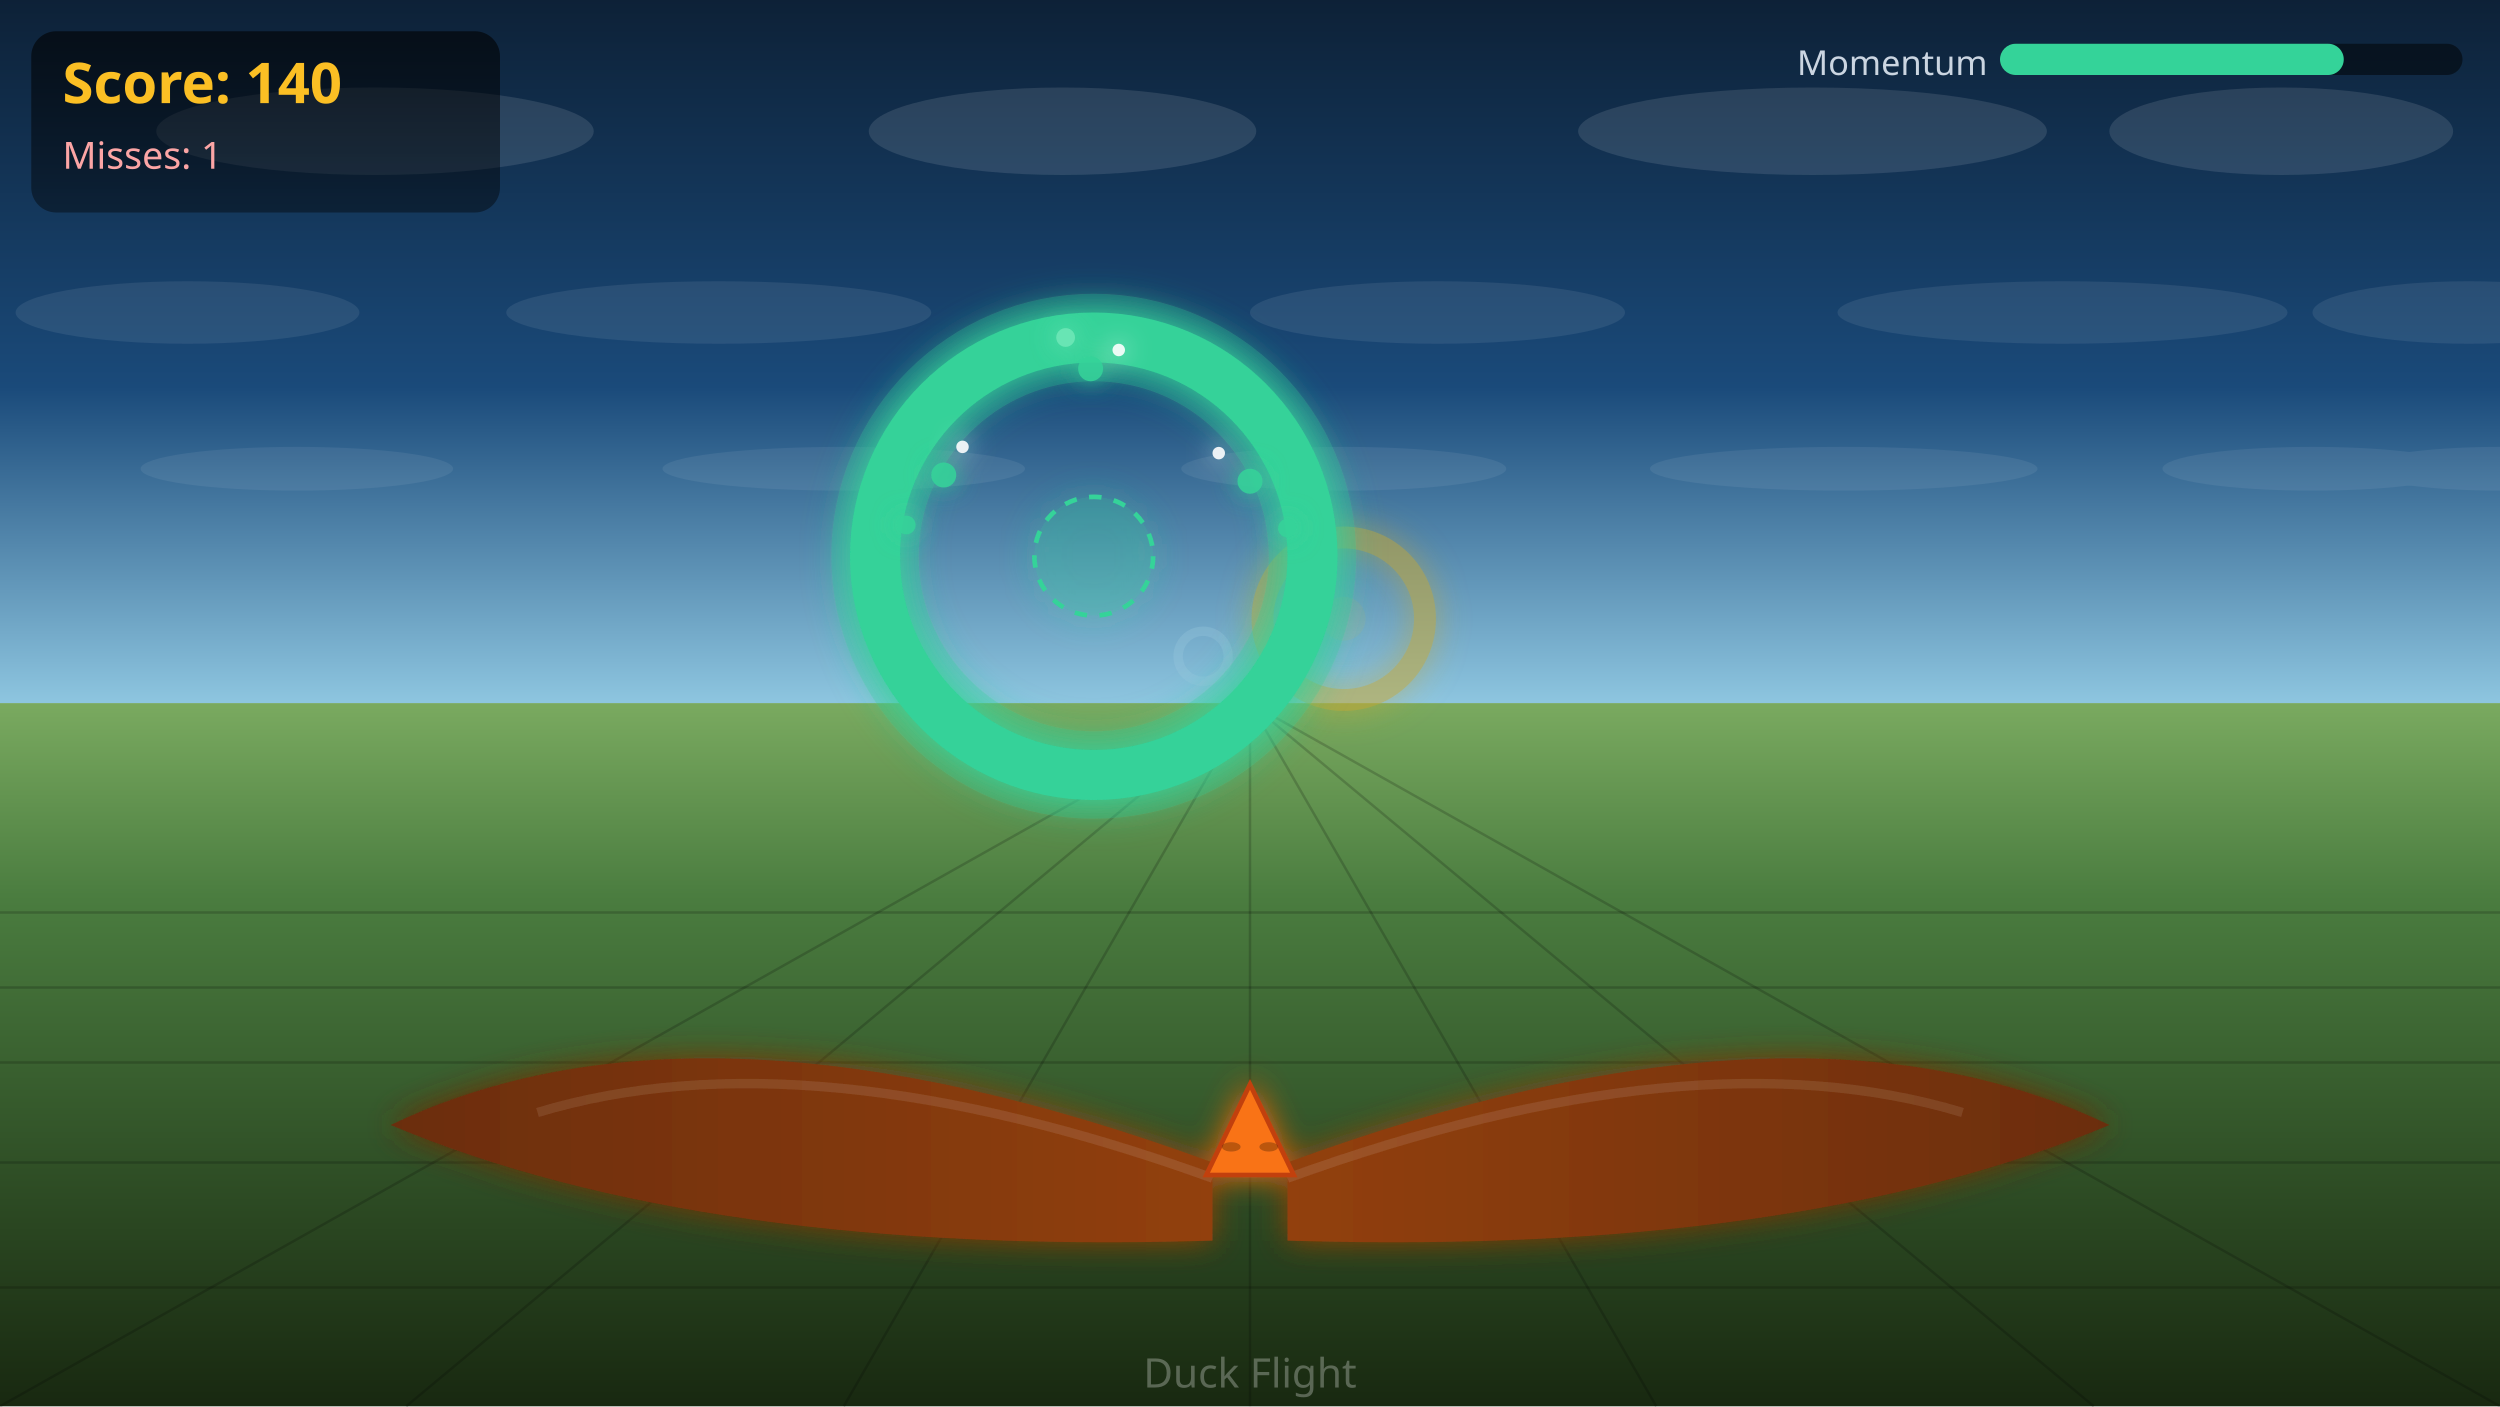
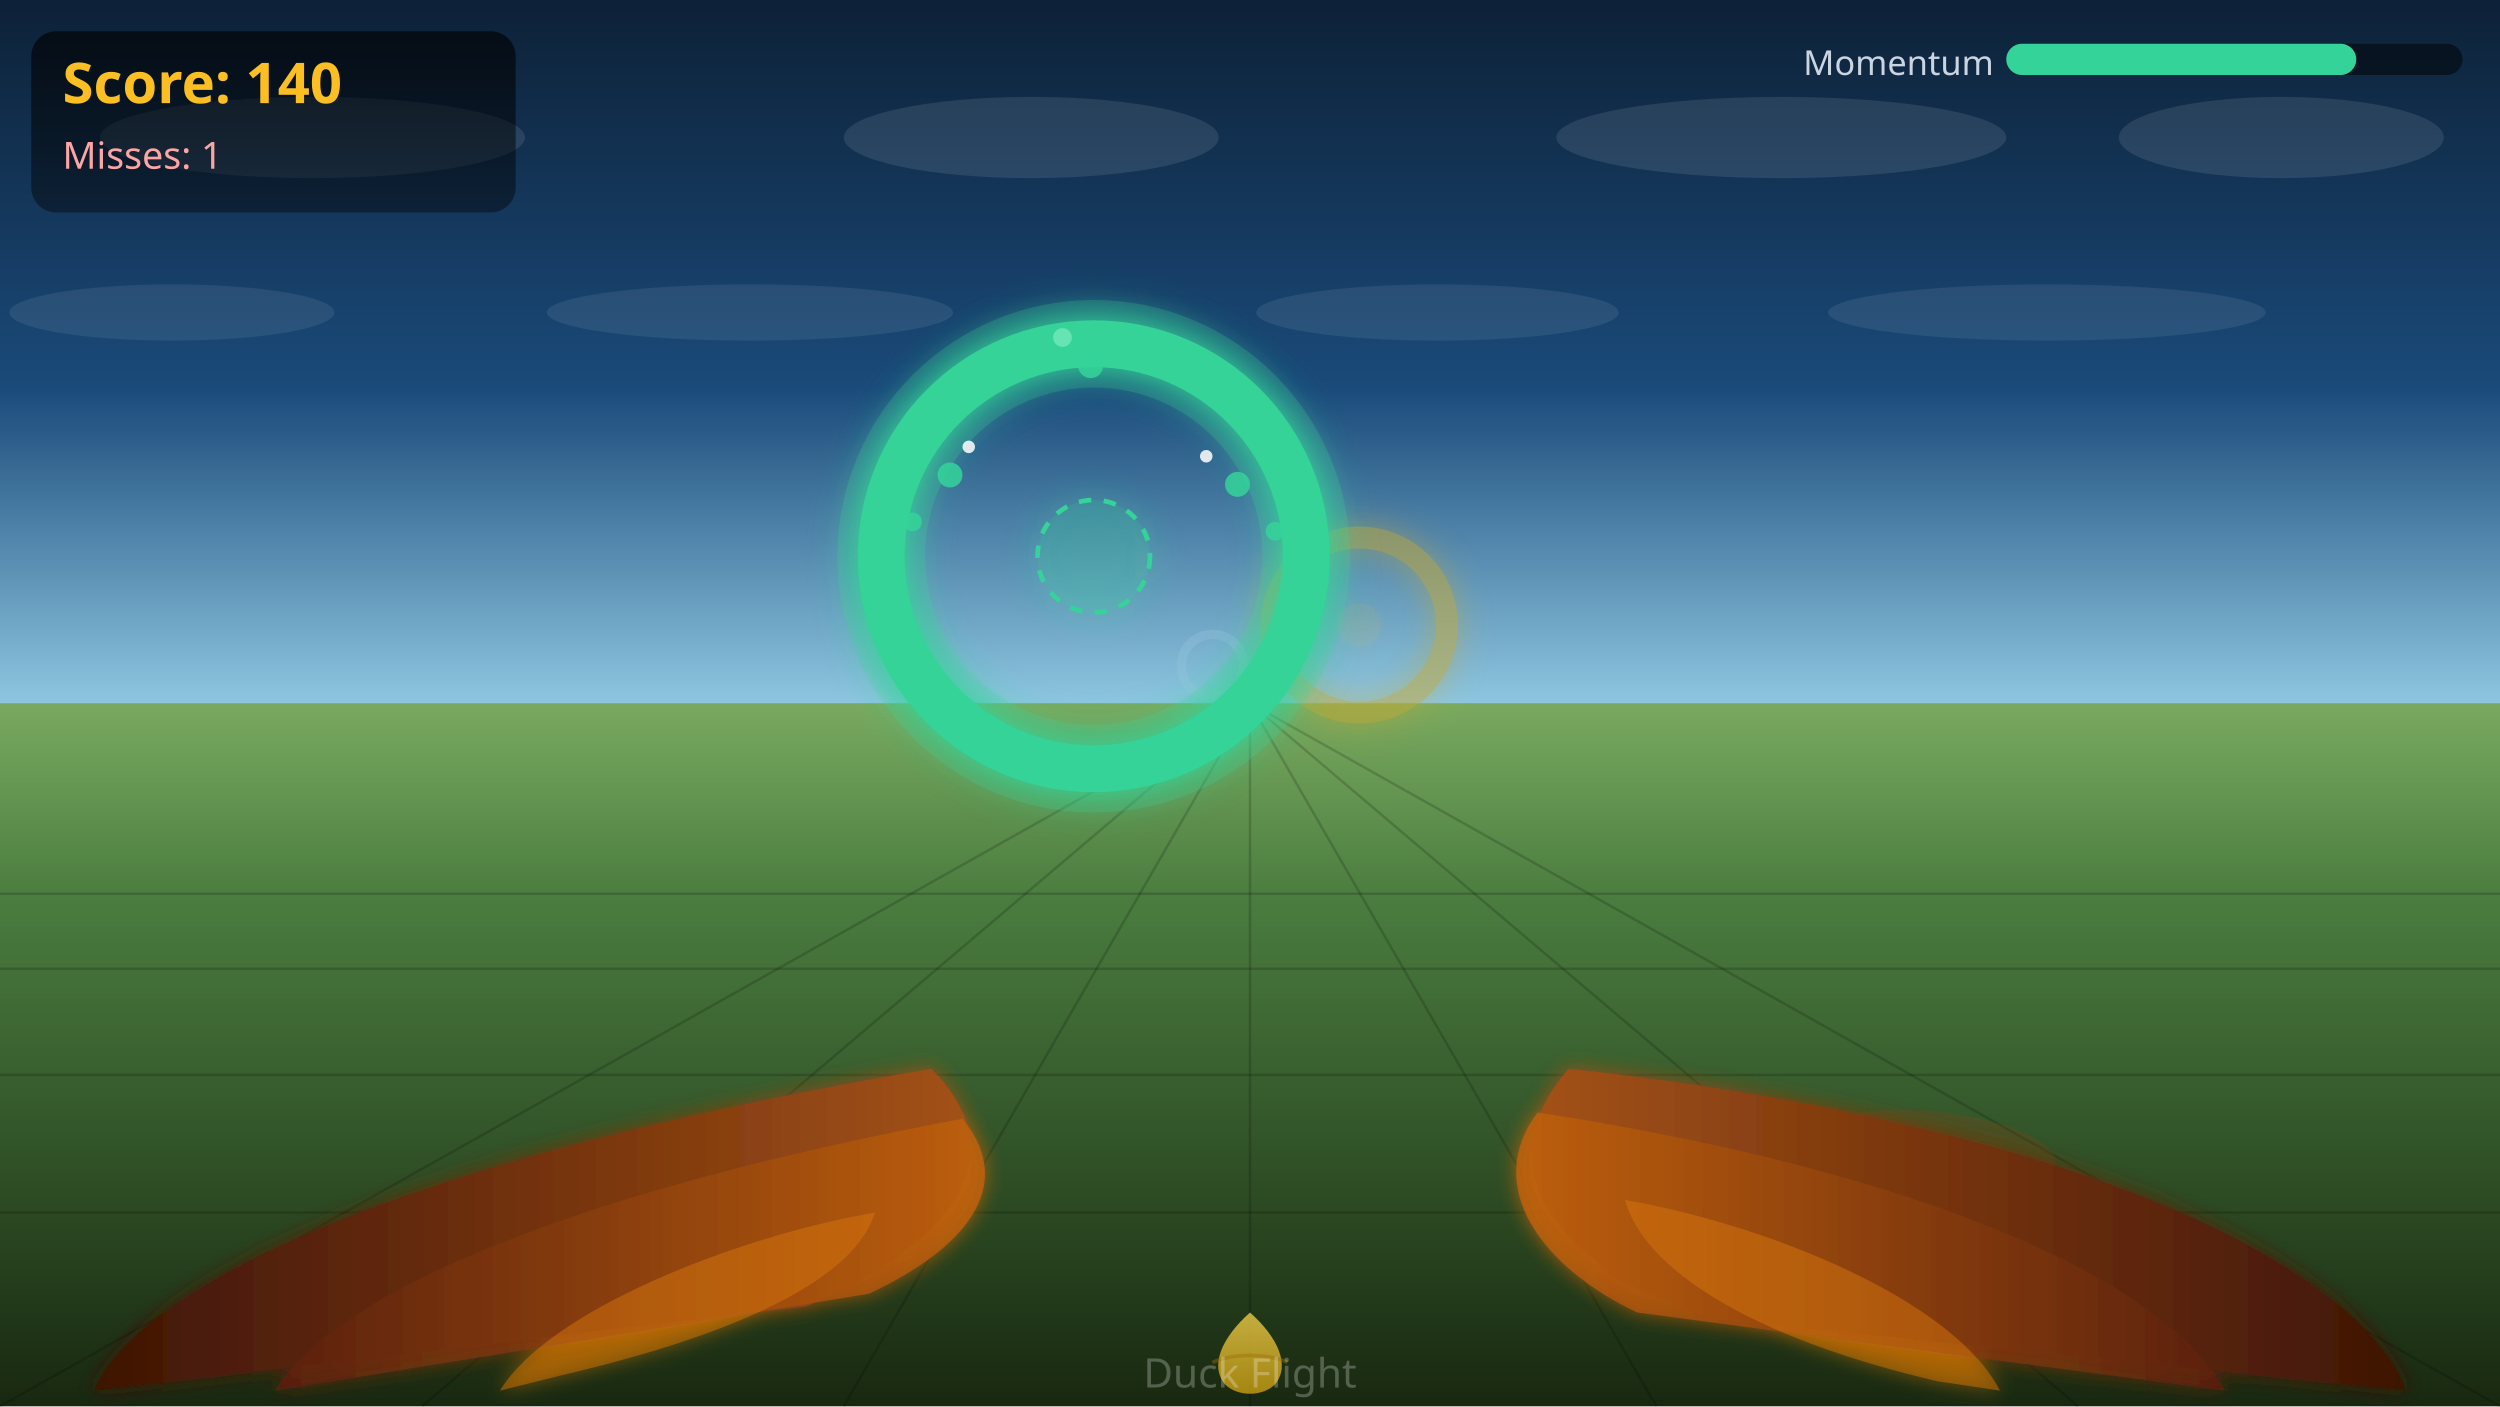
<svg xmlns="http://www.w3.org/2000/svg" viewBox="0 0 800 450">
  <defs>
    <linearGradient id="sky" x1="0" y1="0" x2="0" y2="1">
      <stop offset="0%" stop-color="#0d2137" />
      <stop offset="55%" stop-color="#1a4a7a" />
      <stop offset="100%" stop-color="#8ec6e0" />
    </linearGradient>
    <linearGradient id="ground" x1="0" y1="0" x2="0" y2="1">
      <stop offset="0%" stop-color="#7aaa60" />
      <stop offset="28%" stop-color="#4a7c3f" />
      <stop offset="100%" stop-color="#182810" />
    </linearGradient>
+     <linearGradient id="lwPri" x1="0" y1="0" x2="1" y2="0">
+       <stop offset="0%" stop-color="#3d1505" />
+       <stop offset="55%" stop-color="#78350f" />
+       <stop offset="100%" stop-color="#a35215" />
+     </linearGradient>
+     <linearGradient id="lwSec" x1="0" y1="0" x2="1" y2="0">
+       <stop offset="0%" stop-color="#5c2108" />
+       <stop offset="100%" stop-color="#c2620a" />
+     </linearGradient>
+     <linearGradient id="rwPri" x1="1" y1="0" x2="0" y2="0">
+       <stop offset="0%" stop-color="#3d1505" />
+       <stop offset="55%" stop-color="#78350f" />
+       <stop offset="100%" stop-color="#a35215" />
+     </linearGradient>
+     <linearGradient id="rwSec" x1="1" y1="0" x2="0" y2="0">
+       <stop offset="0%" stop-color="#5c2108" />
+       <stop offset="100%" stop-color="#c2620a" />
+     </linearGradient>
+     <linearGradient id="beak" x1="0" y1="0" x2="0" y2="1">
+       <stop offset="0%" stop-color="#e8c84a" />
+       <stop offset="100%" stop-color="#c49a10" />
+     </linearGradient>
    <filter id="glow" x="-50%" y="-50%" width="200%" height="200%">
      <feGaussianBlur stdDeviation="5" result="blur" />
      <feMerge>
        <feMergeNode in="blur" />
        <feMergeNode in="SourceGraphic" />
      </feMerge>
    </filter>
-     <filter id="dshadow" x="-20%" y="-20%" width="140%" height="140%">
-       <feGaussianBlur stdDeviation="5" result="blur" />
+     <filter id="wglow" x="-20%" y="-20%" width="140%" height="140%">
+       <feGaussianBlur stdDeviation="3" result="blur" />
      <feMerge>
        <feMergeNode in="blur" />
        <feMergeNode in="SourceGraphic" />
      </feMerge>
    </filter>
-     <filter id="pglow" x="-80%" y="-80%" width="260%" height="260%">
-       <feGaussianBlur stdDeviation="4" result="blur" />
-       <feMerge>
-         <feMergeNode in="blur" />
-         <feMergeNode in="SourceGraphic" />
-       </feMerge>
-     </filter>
-     <linearGradient id="wingL" x1="0" y1="0" x2="1" y2="0">
-       <stop offset="0%" stop-color="#6b2d0b" />
-       <stop offset="100%" stop-color="#92400e" />
-     </linearGradient>
-     <linearGradient id="wingR" x1="1" y1="0" x2="0" y2="0">
-       <stop offset="0%" stop-color="#6b2d0b" />
-       <stop offset="100%" stop-color="#92400e" />
-     </linearGradient>
    <linearGradient id="hudpanel" x1="0" y1="0" x2="0" y2="1">
-       <stop offset="0%" stop-color="rgba(0,0,0,0.6)" />
+       <stop offset="0%" stop-color="rgba(0,0,0,0.65)" />
      <stop offset="100%" stop-color="rgba(0,0,0,0.4)" />
    </linearGradient>
  </defs>
  <rect x="0" y="0" width="800" height="225" fill="url(#sky)" />
-   <g opacity="0.11" fill="white">
-     <ellipse cx="120" cy="42" rx="70" ry="14" />
-     <ellipse cx="340" cy="42" rx="62" ry="14" />
-     <ellipse cx="580" cy="42" rx="75" ry="14" />
-     <ellipse cx="730" cy="42" rx="55" ry="14" />
+   <g opacity="0.10" fill="white">
+     <ellipse cx="100" cy="44" rx="68" ry="13" />
+     <ellipse cx="330" cy="44" rx="60" ry="13" />
+     <ellipse cx="570" cy="44" rx="72" ry="13" />
+     <ellipse cx="730" cy="44" rx="52" ry="13" />
  </g>
  <g opacity="0.08" fill="white">
-     <ellipse cx="60" cy="100" rx="55" ry="10" />
-     <ellipse cx="230" cy="100" rx="68" ry="10" />
-     <ellipse cx="460" cy="100" rx="60" ry="10" />
-     <ellipse cx="660" cy="100" rx="72" ry="10" />
-     <ellipse cx="790" cy="100" rx="50" ry="10" />
+     <ellipse cx="55" cy="100" rx="52" ry="9" />
+     <ellipse cx="240" cy="100" rx="65" ry="9" />
+     <ellipse cx="460" cy="100" rx="58" ry="9" />
+     <ellipse cx="655" cy="100" rx="70" ry="9" />
  </g>
-   <g opacity="0.07" fill="white">
-     <ellipse cx="95" cy="150" rx="50" ry="7" />
-     <ellipse cx="270" cy="150" rx="58" ry="7" />
-     <ellipse cx="430" cy="150" rx="52" ry="7" />
-     <ellipse cx="590" cy="150" rx="62" ry="7" />
-     <ellipse cx="740" cy="150" rx="48" ry="7" />
-     <ellipse cx="800" cy="150" rx="45" ry="7" />
-   </g>
-   <line x1="0" y1="225" x2="800" y2="225" stroke="#8ec6e0" stroke-width="1" opacity="0.5" />
+   <line x1="0" y1="225" x2="800" y2="225" stroke="#8ec6e0" stroke-width="1" opacity="0.45" />
  <rect x="0" y="225" width="800" height="225" fill="url(#ground)" />
-   <g stroke="rgba(0,0,0,0.18)" stroke-width="0.8">
-     <line x1="0" y1="292" x2="800" y2="292" />
-     <line x1="0" y1="316" x2="800" y2="316" />
-     <line x1="0" y1="340" x2="800" y2="340" />
-     <line x1="0" y1="372" x2="800" y2="372" />
-     <line x1="0" y1="412" x2="800" y2="412" />
+   <g stroke="rgba(0,0,0,0.17)" stroke-width="0.8">
+     <line x1="0" y1="286" x2="800" y2="286" />
+     <line x1="0" y1="310" x2="800" y2="310" />
+     <line x1="0" y1="344" x2="800" y2="344" />
+     <line x1="0" y1="388" x2="800" y2="388" />
    <line x1="0" y1="450" x2="400" y2="225" />
-     <line x1="130" y1="450" x2="400" y2="225" />
+     <line x1="135" y1="450" x2="400" y2="225" />
    <line x1="270" y1="450" x2="400" y2="225" />
    <line x1="400" y1="450" x2="400" y2="225" />
    <line x1="530" y1="450" x2="400" y2="225" />
-     <line x1="670" y1="450" x2="400" y2="225" />
+     <line x1="665" y1="450" x2="400" y2="225" />
    <line x1="800" y1="450" x2="400" y2="225" />
  </g>
-   <circle cx="385" cy="210" r="8" fill="none" stroke="#9cc8dd" stroke-width="3" opacity="0.3" />
-   <g filter="url(#glow)" opacity="0.55">
-     <circle cx="430" cy="198" r="26" fill="none" stroke="#c8a830" stroke-width="7" />
-     <circle cx="430" cy="198" r="7" fill="rgba(251,191,36,0.12)" />
+   <circle cx="388" cy="213" r="10" fill="none" stroke="#9cc8dd" stroke-width="3" opacity="0.28" />
+   <g filter="url(#glow)" opacity="0.52">
+     <circle cx="435" cy="200" r="28" fill="none" stroke="#c8a830" stroke-width="7" />
+     <circle cx="435" cy="200" r="7" fill="rgba(251,191,36,0.12)" />
  </g>
  <g filter="url(#glow)">
-     <circle cx="350" cy="178" r="70" fill="none" stroke="#34d399" stroke-width="16" />
-     <circle cx="350" cy="178" r="70" fill="none" stroke="rgba(52,211,153,0.25)" stroke-width="28" />
-     <circle cx="350" cy="178" r="19" fill="rgba(52,211,153,0.15)" stroke="#34d399" stroke-width="1.5" stroke-dasharray="4 4" />
+     <circle cx="350" cy="178" r="68" fill="none" stroke="#34d399" stroke-width="15" />
+     <circle cx="350" cy="178" r="68" fill="none" stroke="rgba(52,211,153,0.22)" stroke-width="28" />
+     <circle cx="350" cy="178" r="18" fill="rgba(52,211,153,0.14)" stroke="#34d399" stroke-width="1.5" stroke-dasharray="4 4" />
  </g>
-   <g filter="url(#pglow)" opacity="0.9">
-     <circle cx="302" cy="152" r="4" fill="#34d399" />
-     <circle cx="290" cy="168" r="3" fill="#34d399" />
-     <circle cx="308" cy="143" r="2" fill="#fff" />
-     <circle cx="400" cy="154" r="4" fill="#34d399" />
-     <circle cx="412" cy="169" r="3" fill="#34d399" />
-     <circle cx="390" cy="145" r="2" fill="#fff" />
-     <circle cx="349" cy="118" r="4" fill="#34d399" />
-     <circle cx="341" cy="108" r="3" fill="#6ee7b7" />
-     <circle cx="358" cy="112" r="2" fill="#fff" />
+   <g opacity="0.85">
+     <circle cx="304" cy="152" r="4" fill="#34d399" />
+     <circle cx="292" cy="167" r="3" fill="#34d399" />
+     <circle cx="310" cy="143" r="2" fill="#fff" />
+     <circle cx="396" cy="155" r="4" fill="#34d399" />
+     <circle cx="408" cy="170" r="3" fill="#34d399" />
+     <circle cx="386" cy="146" r="2" fill="#fff" />
+     <circle cx="349" cy="117" r="4" fill="#34d399" />
+     <circle cx="340" cy="108" r="3" fill="#6ee7b7" />
  </g>
-   <g filter="url(#dshadow)">
-     <path d="M 388 372  Q 225 312 125 360  Q 225 402 388 397" fill="url(#wingL)" />
-     <path d="M 412 372  Q 575 312 675 360  Q 575 402 412 397" fill="url(#wingR)" />
-     <path d="M 388 377  Q 258 330 172 356" fill="none" stroke="rgba(255,255,255,0.10)" stroke-width="3" />
-     <path d="M 412 377  Q 542 330 628 356" fill="none" stroke="rgba(255,255,255,0.10)" stroke-width="3" />
-     <polygon points="400,347 386,376 414,376" fill="#f97316" />
-     <polygon points="400,347 386,376 414,376" fill="none" stroke="#c2410c" stroke-width="1.5" />
-     <ellipse cx="394" cy="367" rx="3" ry="1.5" fill="rgba(0,0,0,0.25)" />
-     <ellipse cx="406" cy="367" rx="3" ry="1.5" fill="rgba(0,0,0,0.25)" />
+   <ellipse cx="622" cy="367" rx="36" ry="11" fill="#92400e" opacity="0.22" transform="rotate(8, 622, 367)" />
+   <g filter="url(#wglow)">
+     <path d="M 30 445  C 48 406 145 368 298 342  C 328 372 300 400 258 418  Z" fill="url(#lwPri)" />
+     <path d="M 88 445  C 108 412 190 380 308 358  C 326 380 308 400 278 414  Z" fill="url(#lwSec)" opacity="0.82" />
+     <path d="M 160 445  C 175 420 234 396 280 388  C 274 408 240 426 180 440  Z" fill="#d97706" opacity="0.48" />
  </g>
-   <rect x="10" y="10" width="150" height="58" rx="8" fill="url(#hudpanel)" />
+   <g filter="url(#wglow)">
+     <path d="M 770 445  C 752 400 650 358 502 342  C 472 376 504 408 548 422  Z" fill="url(#rwPri)" />
+     <path d="M 712 445  C 692 408 610 374 492 356  C 474 380 494 406 524 420  Z" fill="url(#rwSec)" opacity="0.82" />
+     <path d="M 640 445  C 625 416 566 392 520 384  C 526 406 560 428 620 442  Z" fill="#d97706" opacity="0.48" />
+   </g>
+   <path d="M 400 420  C 391 428 387 437 392 443  C 396 447 404 447 408 443  C 413 437 409 428 400 420  Z" fill="url(#beak)" opacity="0.82" />
+   <path d="M 388 436  C 394 433 406 433 412 436" fill="none" stroke="#9a6e06" stroke-width="1.2" opacity="0.42" />
+   <rect x="10" y="10" width="155" height="58" rx="8" fill="url(#hudpanel)" />
  <text x="20" y="33" font-family="system-ui,sans-serif" font-weight="700" font-size="18" fill="#fbbf24">Score: 140</text>
  <text x="20" y="54" font-family="system-ui,sans-serif" font-size="12" fill="#fca5a5">Misses: 1</text>
-   <text x="636" y="24" font-family="system-ui,sans-serif" font-size="11" fill="#cbd5e1" text-anchor="end">Momentum</text>
-   <rect x="640" y="14" width="148" height="10" rx="5" fill="rgba(0,0,0,0.5)" />
-   <rect x="640" y="14" width="110" height="10" rx="5" fill="#34d399" />
-   <text x="400" y="444" font-family="system-ui,sans-serif" font-size="13" fill="rgba(255,255,255,0.28)" text-anchor="middle">Duck Flight</text>
+   <text x="638" y="24" font-family="system-ui,sans-serif" font-size="11" fill="#cbd5e1" text-anchor="end">Momentum</text>
+   <rect x="642" y="14" width="146" height="10" rx="5" fill="rgba(0,0,0,0.5)" />
+   <rect x="642" y="14" width="112" height="10" rx="5" fill="#34d399" />
+   <text x="400" y="444" font-family="system-ui,sans-serif" font-size="13" fill="rgba(255,255,255,0.25)" text-anchor="middle">Duck Flight</text>
</svg>
